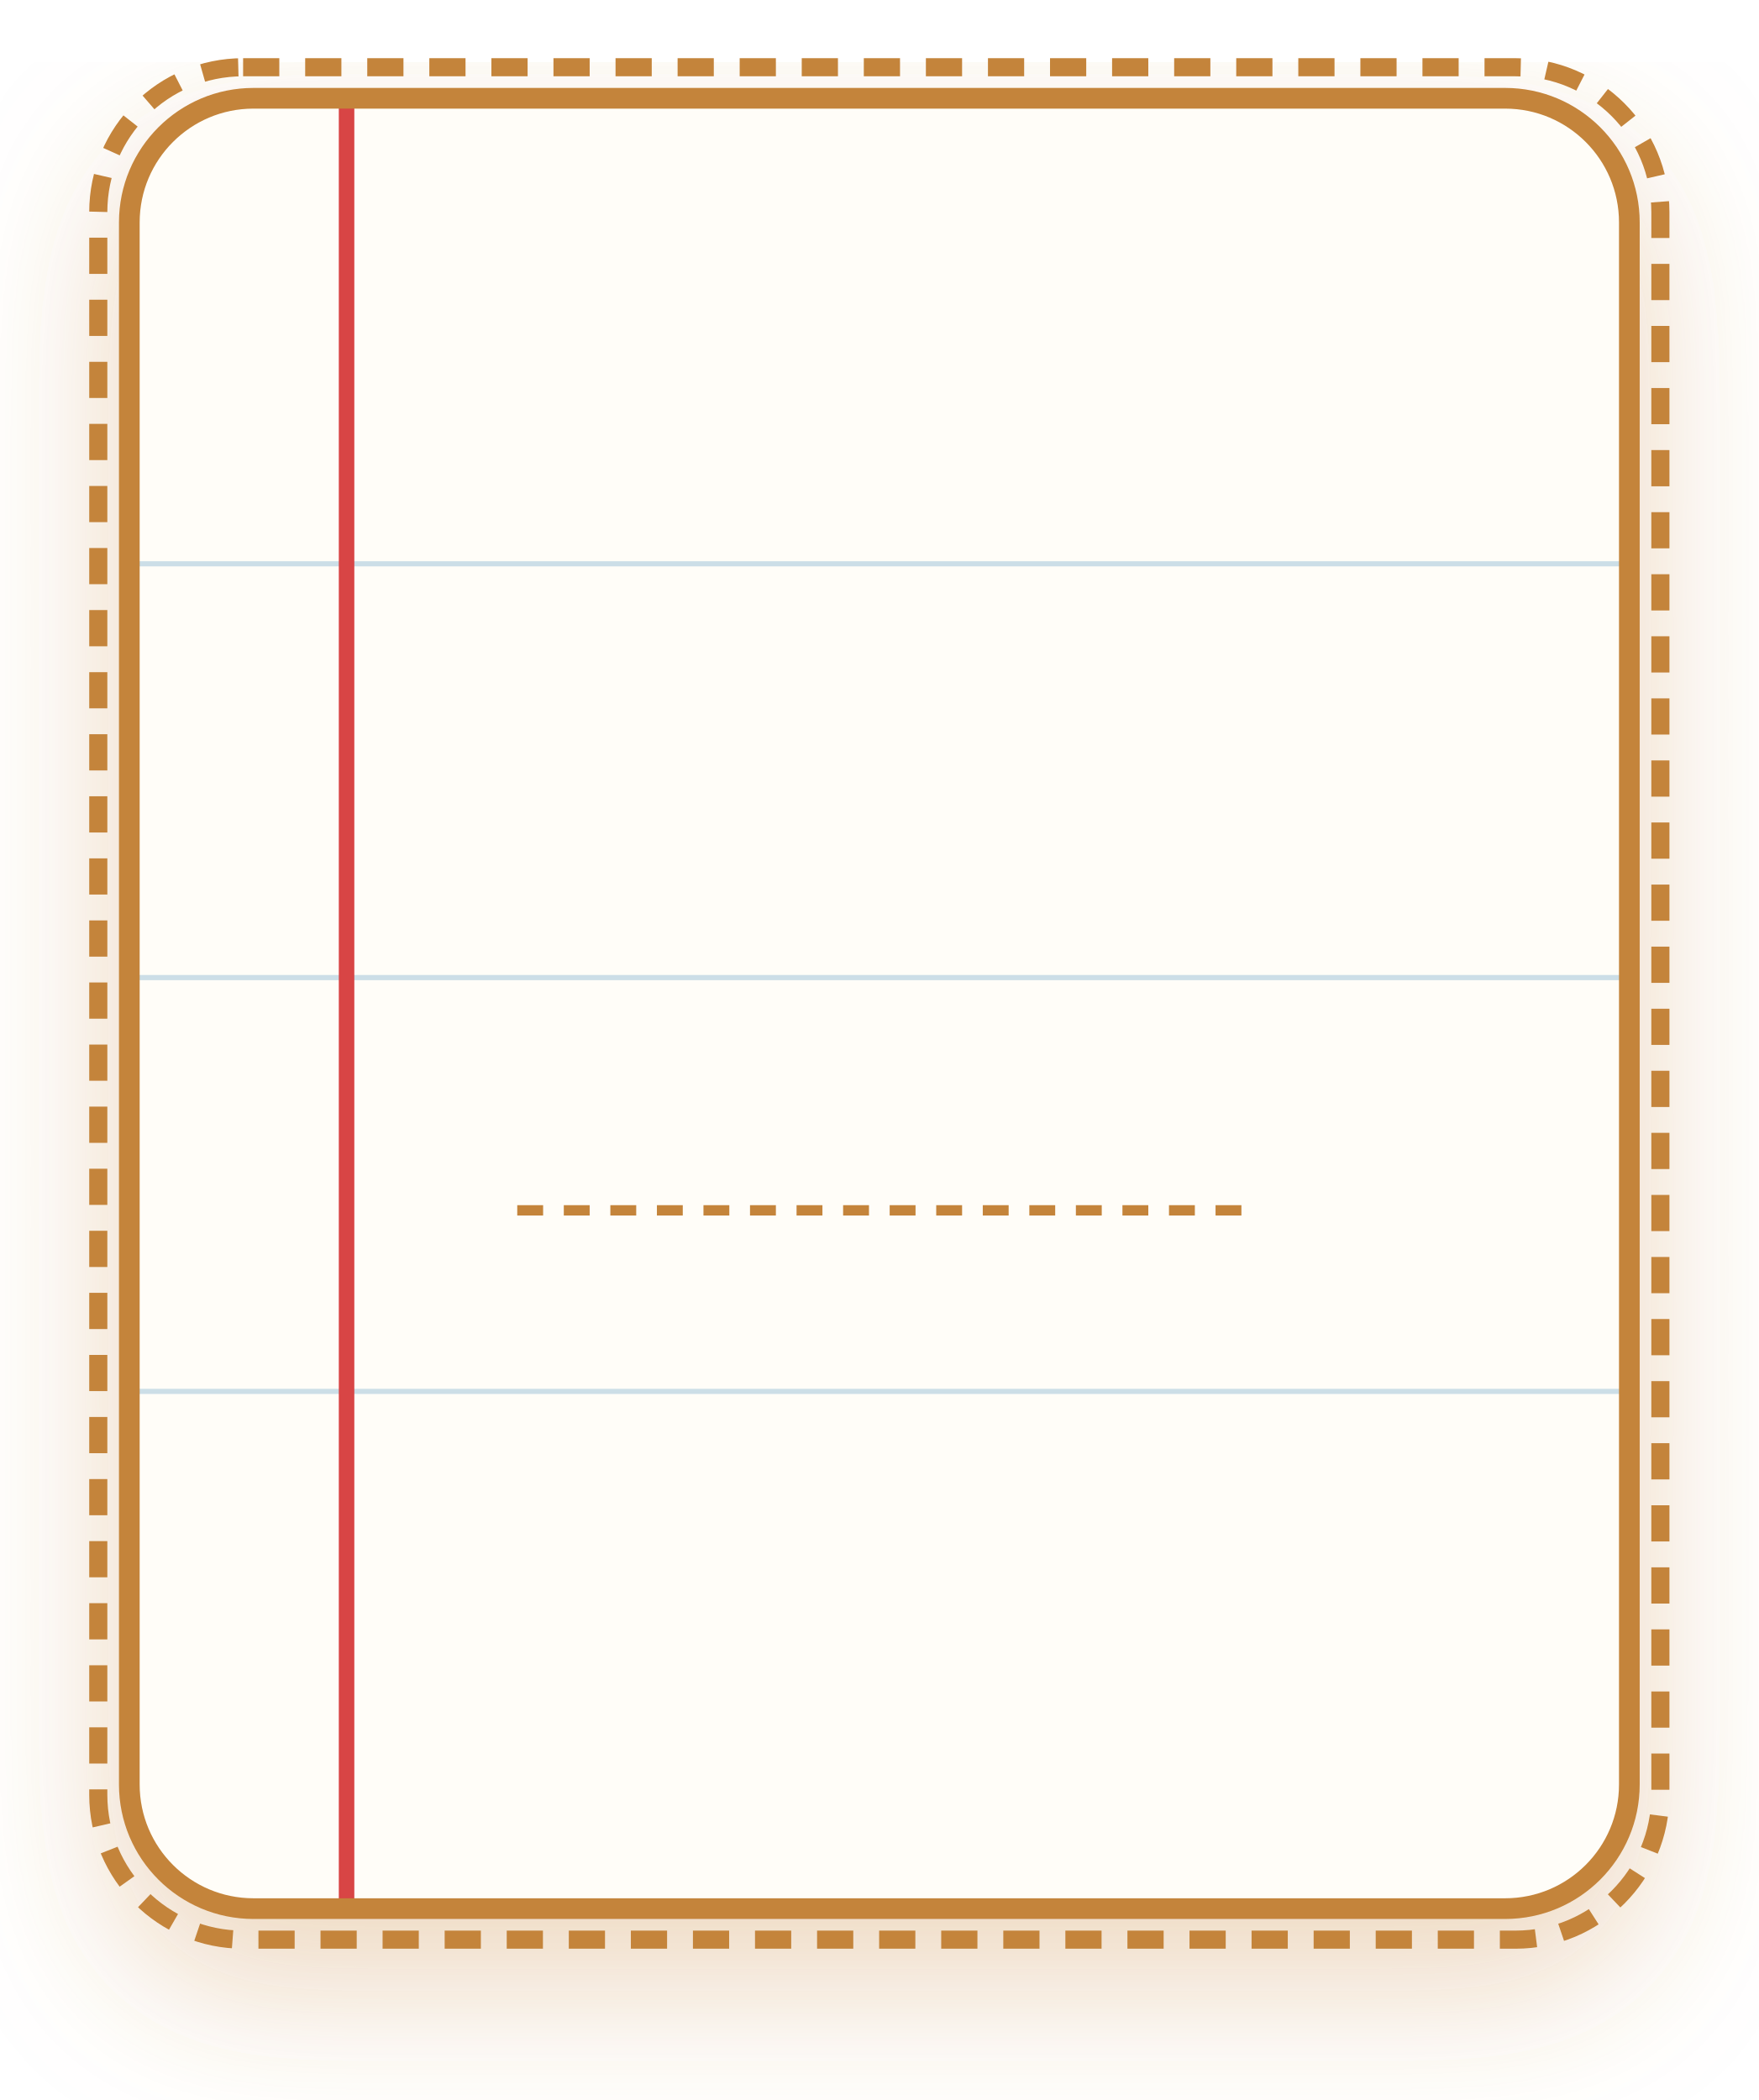
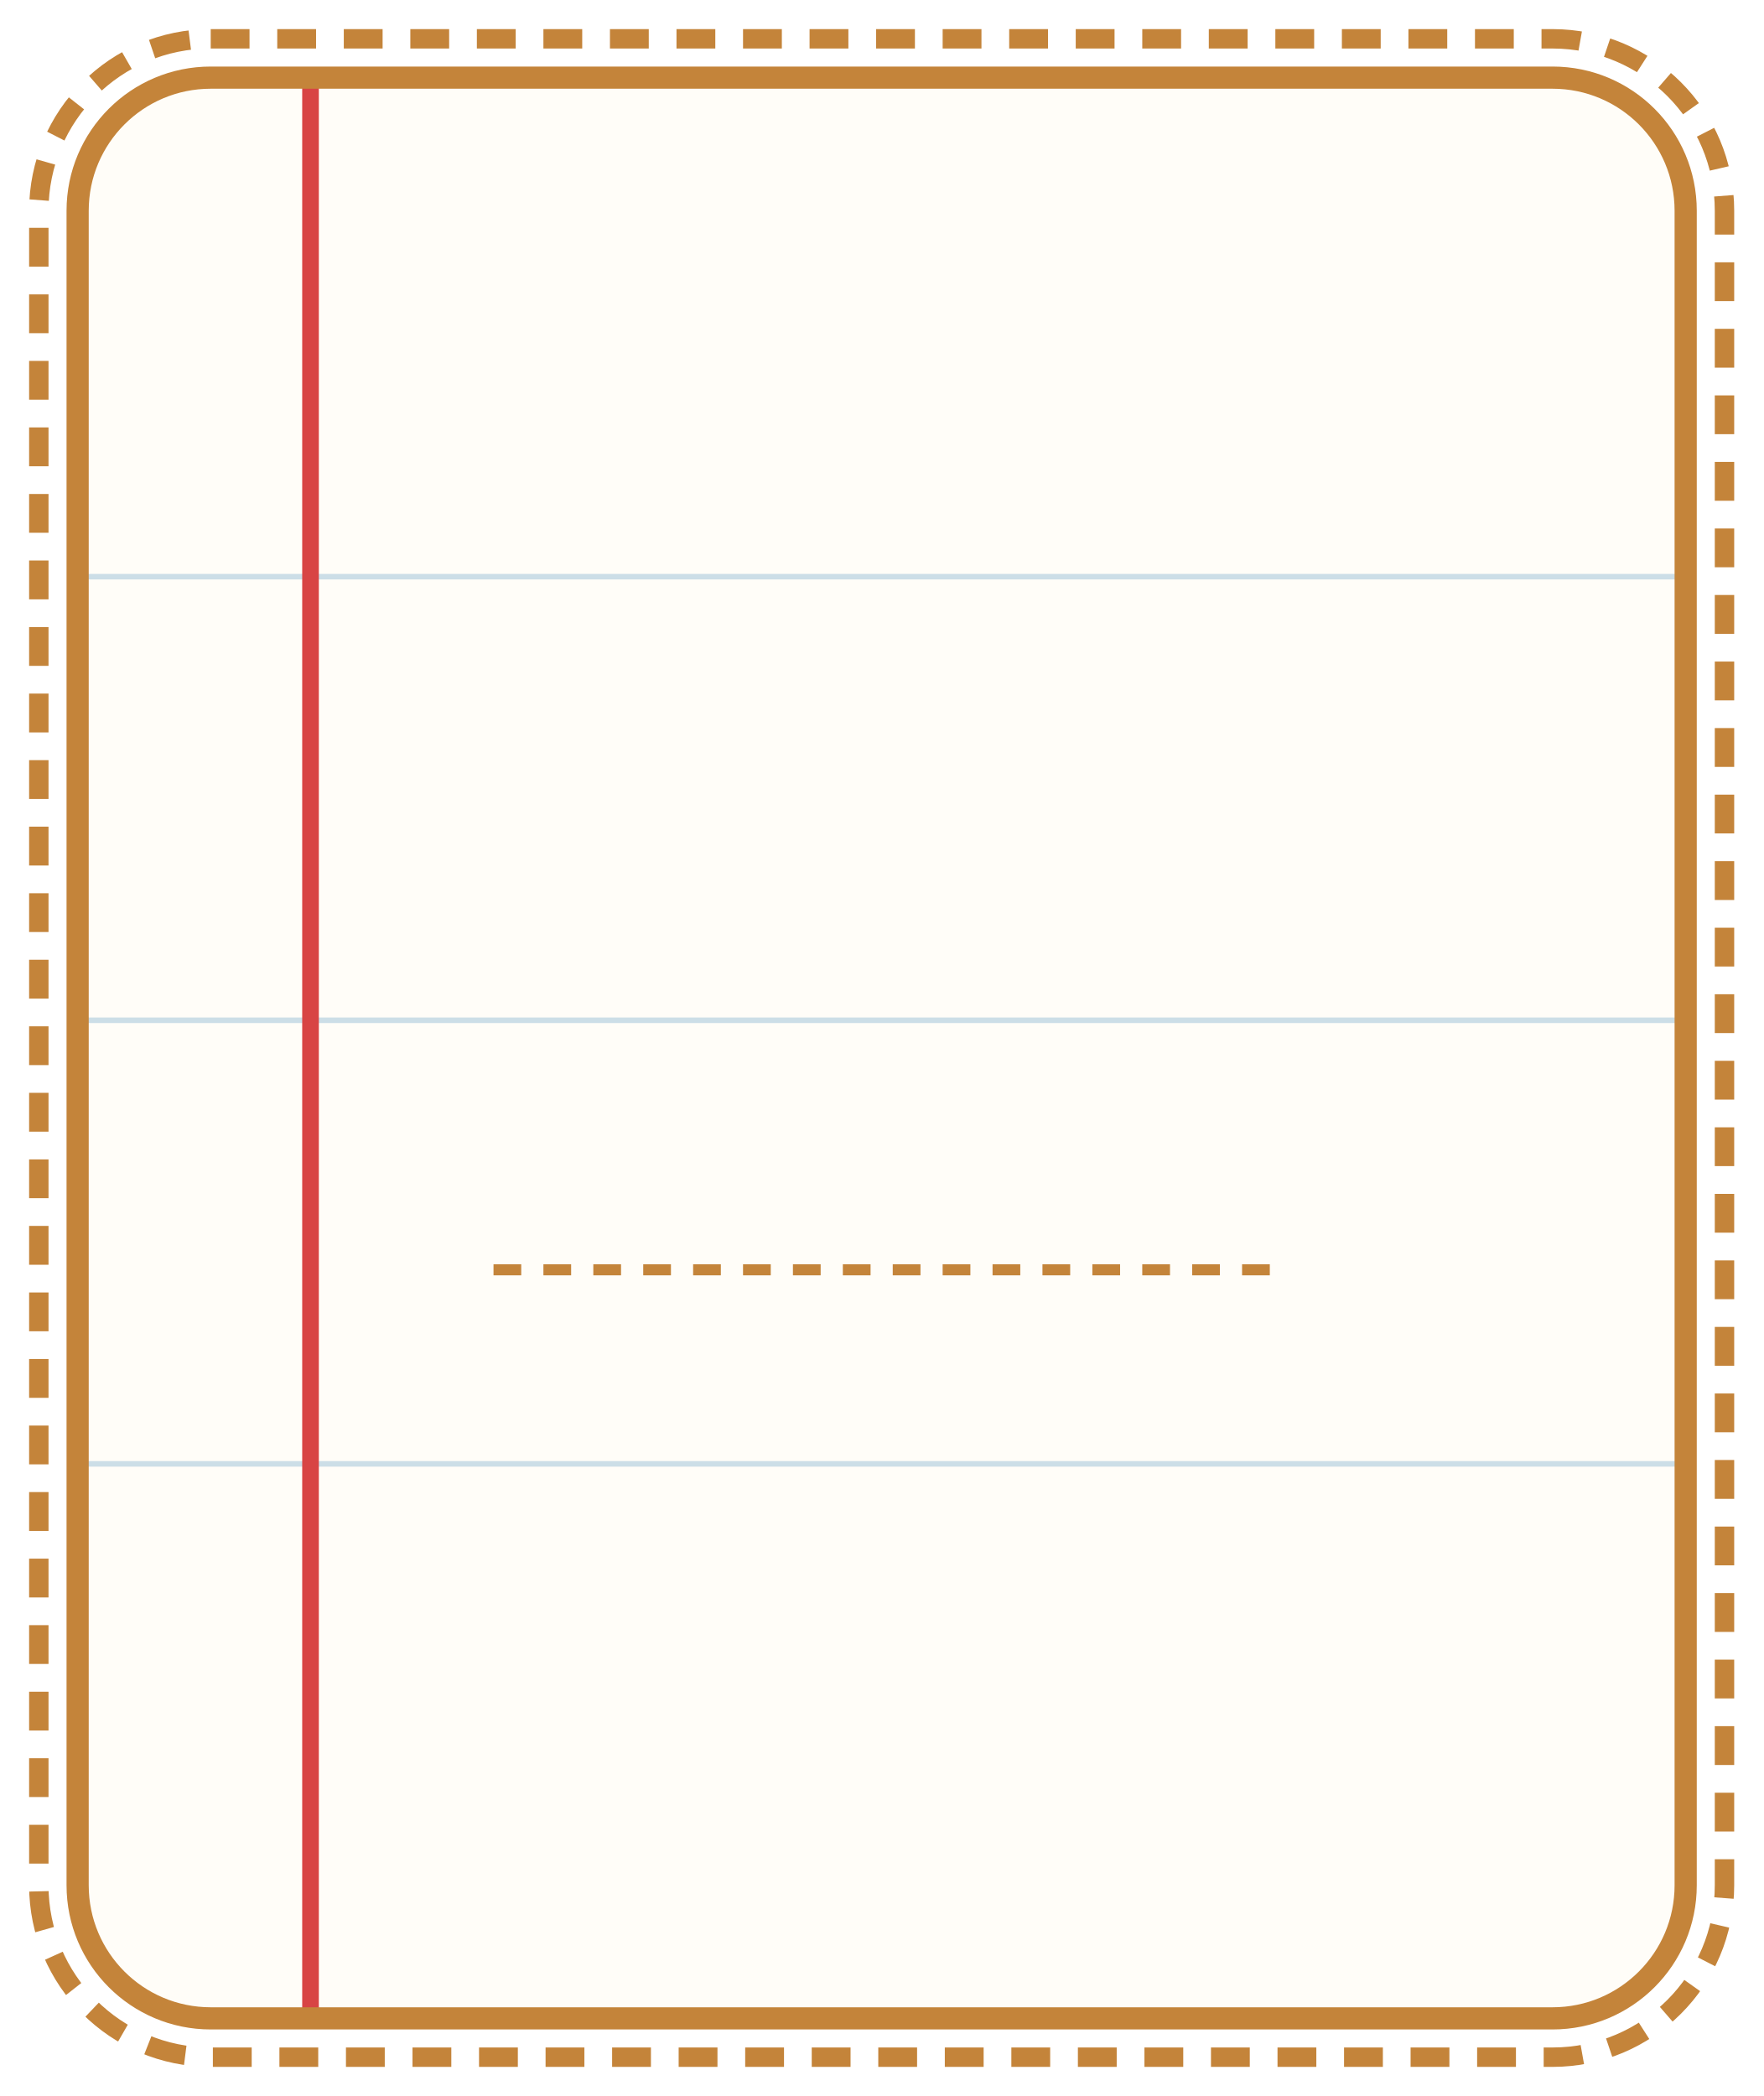
- <svg xmlns="http://www.w3.org/2000/svg" viewBox="-5 -4 340 406" width="340" height="406">
+ <svg xmlns="http://www.w3.org/2000/svg" viewBox="-14 -14 318 378" width="318" height="378">
  <defs>
-     <filter id="focusCleanShadow" x="-20%" y="-20%" width="140%" height="145%">
-       <feDropShadow dx="0" dy="12" stdDeviation="14" flood-color="#C4843A" flood-opacity="0.30" />
-     </filter>
    <clipPath id="focusCleanClip">
      <rect width="290" height="350" rx="24" />
    </clipPath>
  </defs>
-   <g transform="translate(20, 15)" filter="url(#focusCleanShadow)">
-     <rect x="-6" y="-6" width="302" height="362" rx="28" fill="none" stroke="#C4843A" stroke-width="3.5" stroke-dasharray="7 5" />
+   <g>
+     <rect x="-7" y="-7" width="304" height="364" rx="31" fill="none" stroke="#C4843A" stroke-width="3.5" stroke-dasharray="7 5" />
    <g clip-path="url(#focusCleanClip)">
      <rect width="290" height="350" fill="#FFFDF8" />
      <path d="M0 90 L290 90 M0 170 L290 170 M0 250 L290 250" stroke="#8FB9D2" stroke-width="1" opacity="0.45" />
      <line x1="42" y1="0" x2="42" y2="350" stroke="#D84444" stroke-width="3" />
    </g>
    <rect width="290" height="350" rx="24" fill="none" stroke="#C4843A" stroke-width="4" />
    <line x1="75" y1="215" x2="215" y2="215" stroke="#C4843A" stroke-width="2" stroke-dasharray="5 4" />
  </g>
</svg>
